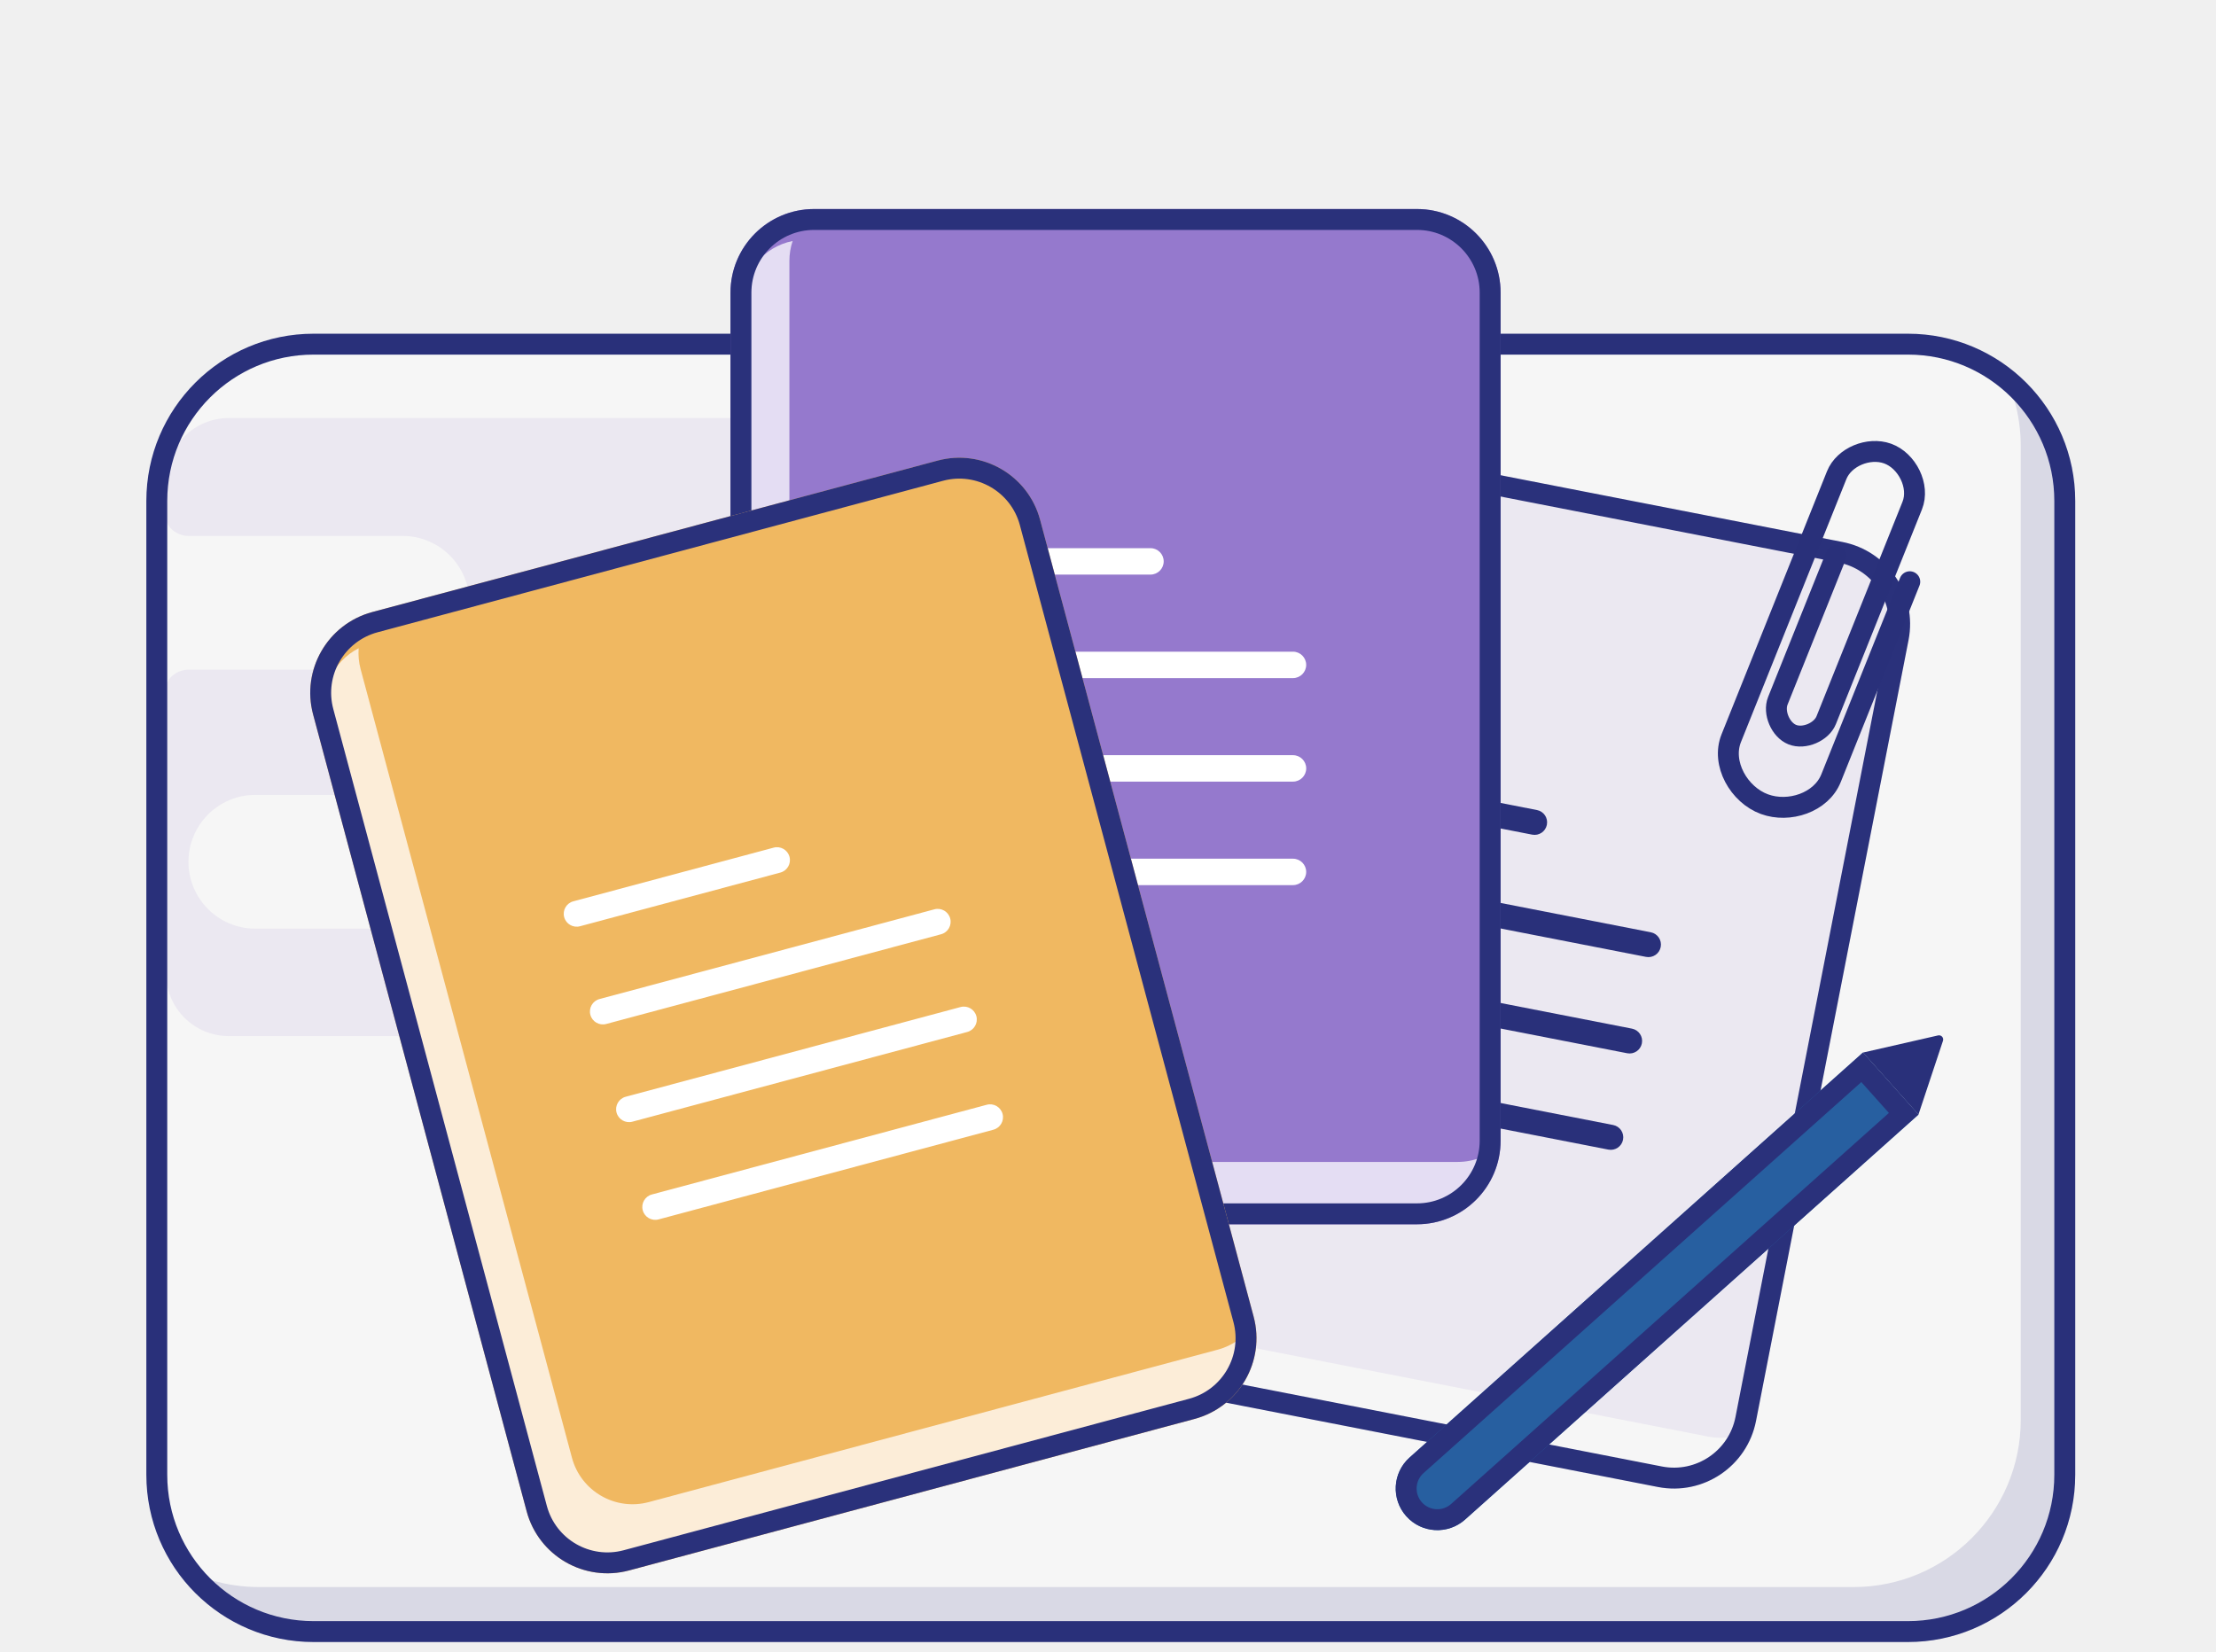
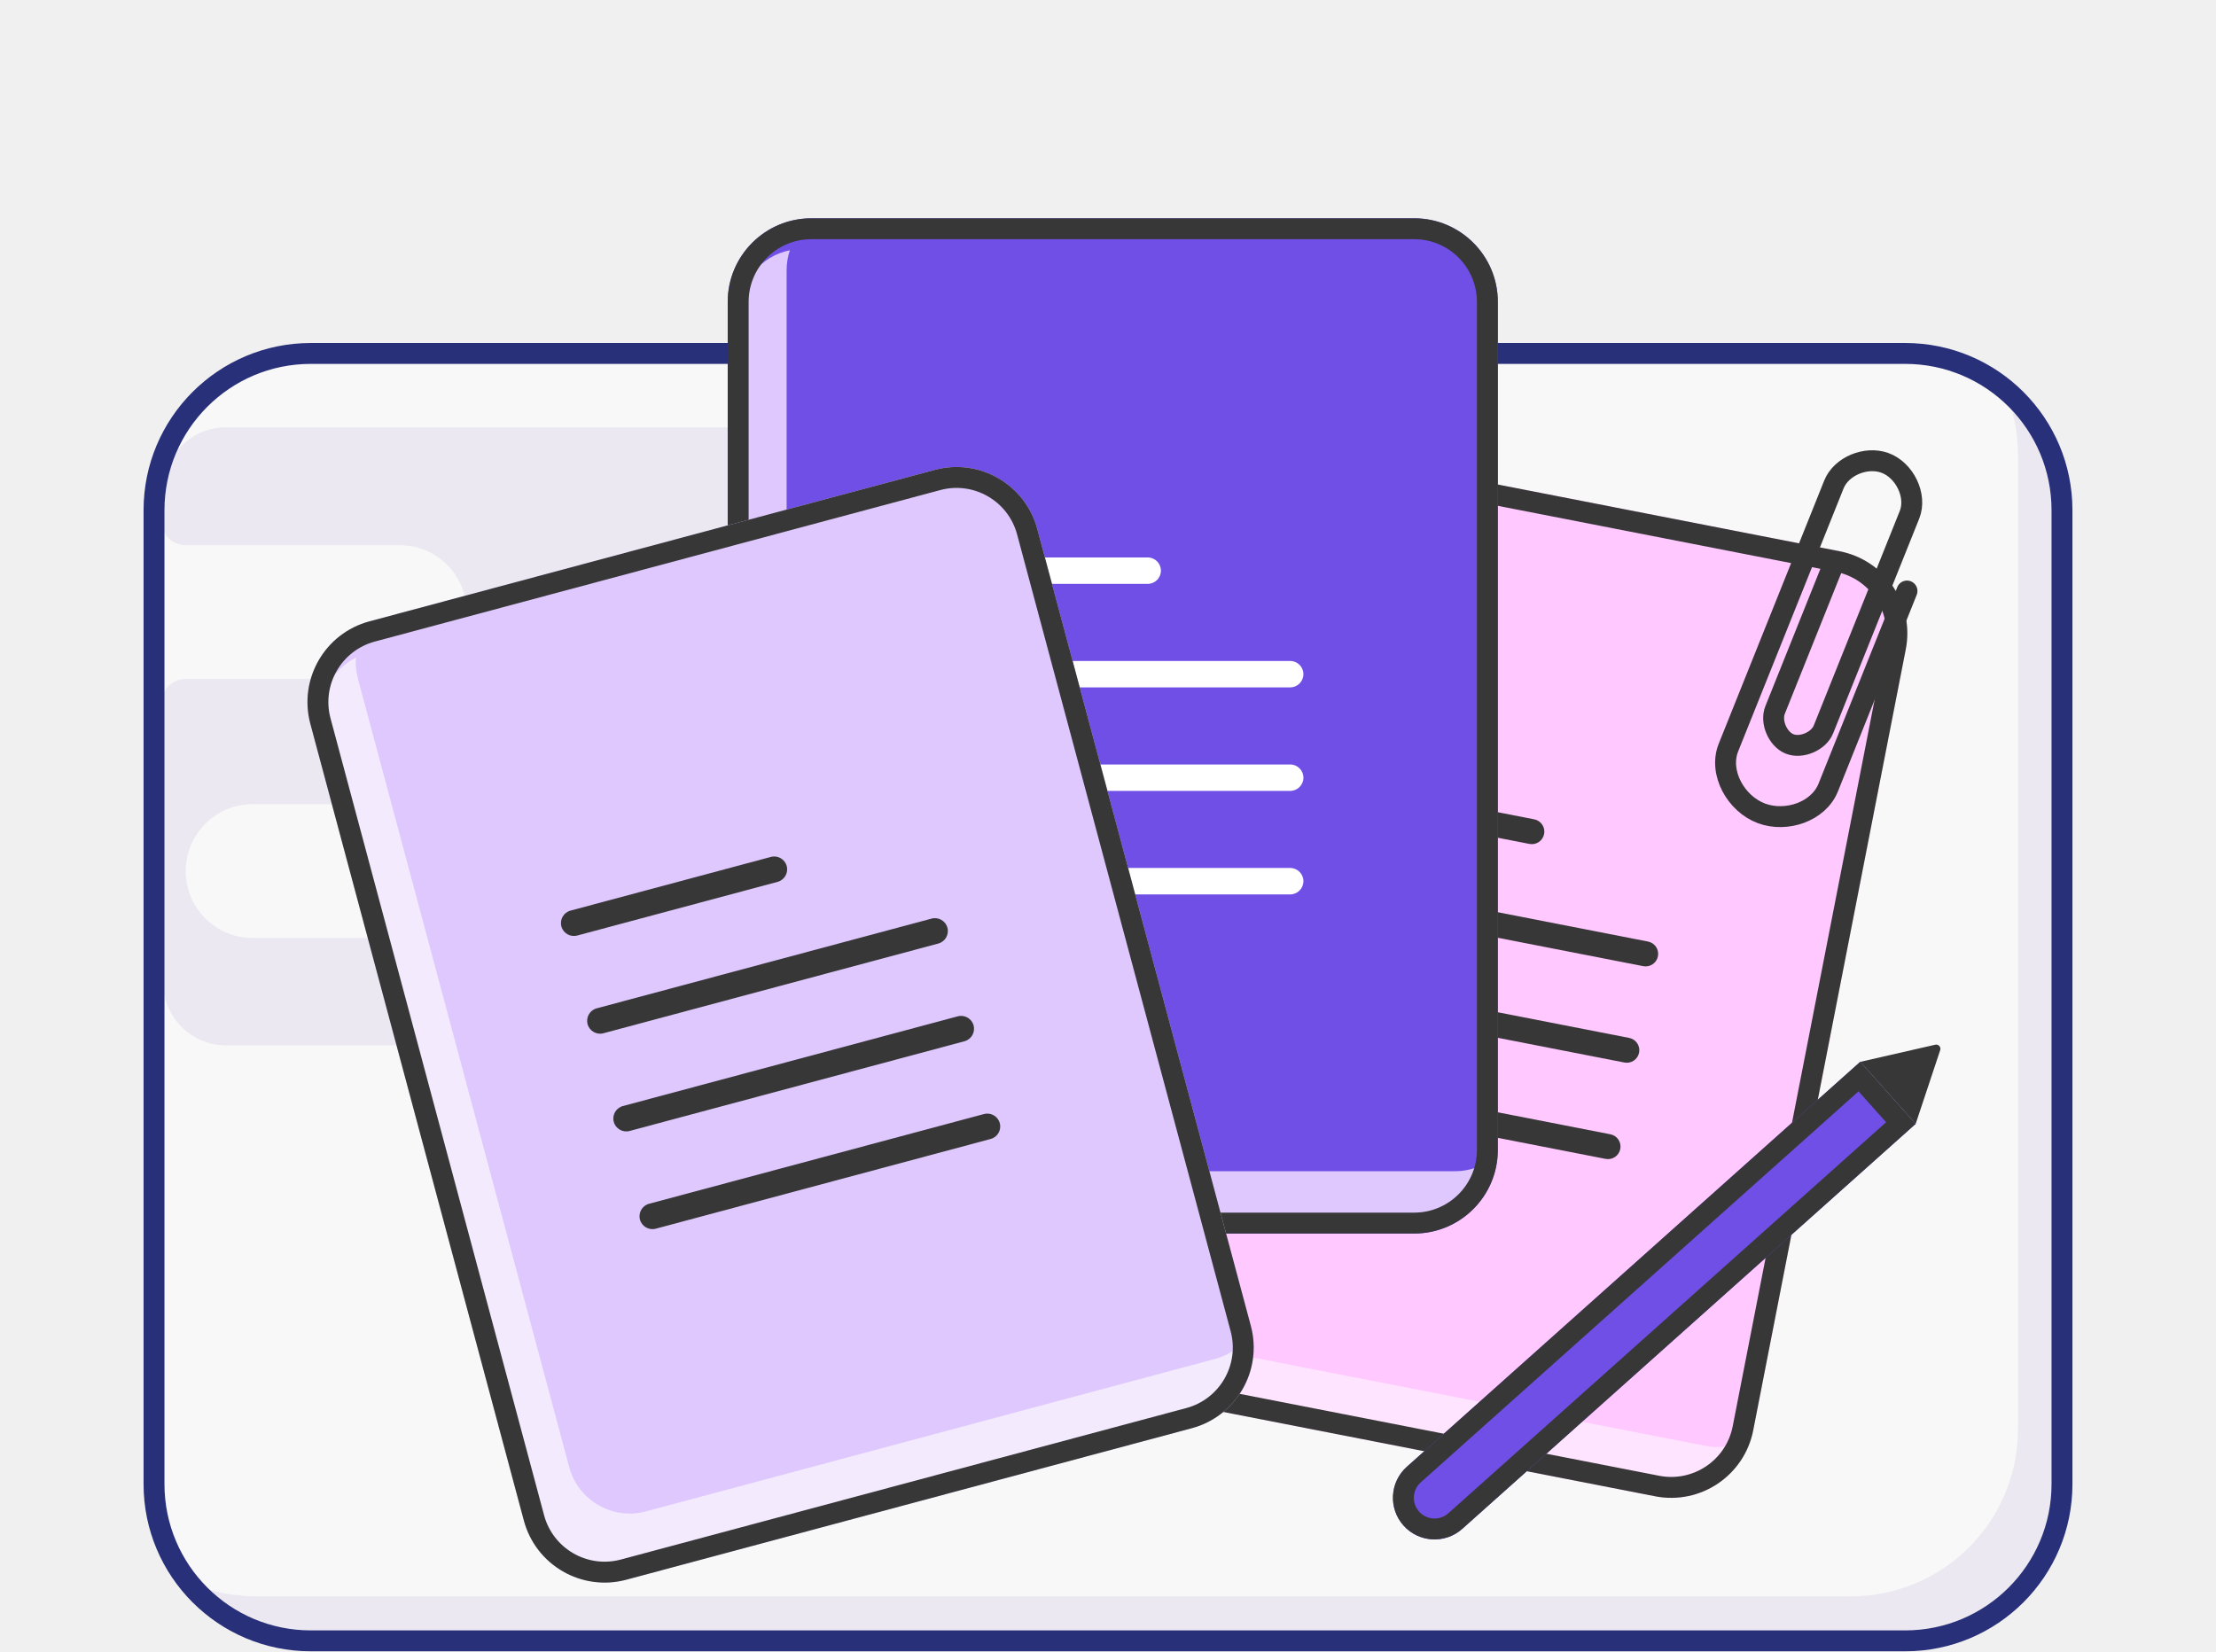
<svg xmlns="http://www.w3.org/2000/svg" width="106" height="79" viewBox="0 0 106 79" fill="none">
-   <rect x="7" y="15.965" width="92.266" height="62.591" rx="8" fill="#F6F6F6" />
-   <path fill-rule="evenodd" clip-rule="evenodd" d="M56.532 23C56.532 21.343 55.189 20 53.532 20H10.943C9.286 20 7.943 21.343 7.943 23V24.72C7.943 25.26 8.49 25.64 9.03 25.64V25.64H19.257C21.024 25.64 22.456 27.072 22.456 28.839C22.456 30.606 21.024 32.038 19.257 32.038H9.03V32.038C8.49 32.038 7.943 32.418 7.943 32.958V46.568C7.943 48.225 9.286 49.568 10.943 49.568H53.532C55.189 49.568 56.532 48.225 56.532 46.568V46.568C56.532 44.709 55.025 43.202 53.167 43.202H46.288C44.521 43.202 43.089 41.77 43.089 40.003C43.089 38.236 44.521 36.804 46.288 36.804H54.758C55.738 36.804 56.532 36.009 56.532 35.03V32.684C56.532 31.732 54.924 30.997 53.973 30.997V30.997H39.365C37.598 30.997 36.166 29.564 36.166 27.797C36.166 26.03 37.598 24.598 39.365 24.598H53.973C54.003 24.598 54.033 24.598 54.062 24.599C54.985 24.624 56.532 23.923 56.532 23V23ZM22.441 44.428C24.208 44.428 25.641 42.996 25.641 41.229C25.641 39.462 24.208 38.029 22.441 38.029H12.214C10.447 38.029 9.015 39.462 9.015 41.229C9.015 42.996 10.447 44.428 12.214 44.428H22.441Z" fill="#EBE8F1" />
-   <path fill-rule="evenodd" clip-rule="evenodd" d="M8.17 74.722C9.575 77.021 12.109 78.556 15.001 78.556H91.267C95.685 78.556 99.267 74.975 99.267 70.556V23.965C99.267 21.098 97.758 18.583 95.492 17.171C96.233 18.384 96.66 19.81 96.66 21.336V67.927C96.66 72.345 93.079 75.927 88.66 75.927H12.395C10.844 75.927 9.396 75.486 8.17 74.722Z" fill="#D9D9E5" />
-   <rect x="7.5" y="16.465" width="91.266" height="61.591" rx="7.5" stroke="#29307A" />
-   <rect x="48.942" y="65.21" width="46.064" height="34.936" rx="4" transform="rotate(-78.9497 48.9424 65.2102)" fill="#EBE8F1" />
-   <path fill-rule="evenodd" clip-rule="evenodd" d="M50.131 61.911C49.813 63.537 50.874 65.113 52.5 65.431L79.515 70.706C81.011 70.999 82.465 70.124 82.935 68.715C82.545 68.801 82.131 68.81 81.714 68.729L55.054 63.522C53.428 63.205 52.367 61.629 52.685 60.003L59.916 22.976C59.986 22.617 60.117 22.287 60.296 21.992C58.93 22.038 57.726 23.018 57.453 24.416L50.131 61.911Z" fill="#F6F6F6" />
-   <rect x="49.529" y="64.815" width="45.064" height="33.936" rx="3.5" transform="rotate(-78.9497 49.5289 64.8153)" stroke="#2A317B" />
-   <rect x="63.48" y="36.793" width="10.829" height="1.199" rx="0.599" transform="rotate(11.0503 63.4805 36.793)" fill="#29307A" />
-   <rect x="62.582" y="41.402" width="17.292" height="1.199" rx="0.599" transform="rotate(11.0503 62.582 41.4023)" fill="#29307A" />
-   <rect x="61.681" y="46.012" width="17.292" height="1.199" rx="0.599" transform="rotate(11.0503 61.6807 46.0122)" fill="#29307A" />
-   <rect x="60.78" y="50.622" width="17.292" height="1.199" rx="0.599" transform="rotate(11.0503 60.7803 50.6219)" fill="#29307A" />
-   <path d="M70.079 72.698C69.259 73.43 68.001 73.359 67.269 72.539V72.539C66.537 71.72 66.607 70.461 67.427 69.729L89.114 50.356L91.766 53.324L70.079 72.698Z" fill="#275FA0" />
-   <path d="M67.76 70.102L89.074 51.062L91.06 53.284L69.746 72.325C69.132 72.873 68.19 72.82 67.642 72.206C67.093 71.592 67.146 70.65 67.76 70.102Z" stroke="#2A317B" />
-   <path d="M92.94 49.794L91.767 53.324L89.115 50.356L92.706 49.536C92.858 49.501 92.99 49.646 92.94 49.794Z" fill="#29307A" />
-   <rect x="34.942" y="58.57" width="48.57" height="36.837" rx="4" transform="rotate(-90 34.9424 58.5699)" fill="#9579CD" />
-   <path fill-rule="evenodd" clip-rule="evenodd" d="M35.503 55.079C35.503 56.736 36.846 58.079 38.503 58.079L67.851 58.079C69.408 58.079 70.688 56.894 70.837 55.376C70.494 55.513 70.12 55.588 69.728 55.588L40.76 55.588C39.103 55.588 37.76 54.245 37.76 52.588L37.76 12.483C37.76 12.149 37.814 11.829 37.915 11.53C36.539 11.803 35.503 13.016 35.503 14.472L35.503 55.079Z" fill="#E4DDF3" />
-   <rect x="35.442" y="58.07" width="47.57" height="35.837" rx="3.5" transform="rotate(-90 35.4424 58.0699)" stroke="#2A317B" />
-   <rect x="44.246" y="26.225" width="11.418" height="1.264" rx="0.632" fill="white" />
-   <rect x="44.247" y="31.177" width="18.233" height="1.264" rx="0.632" fill="white" />
-   <rect x="44.248" y="36.129" width="18.233" height="1.264" rx="0.632" fill="white" />
-   <rect x="44.247" y="41.081" width="18.233" height="1.264" rx="0.632" fill="white" />
-   <rect x="26.227" y="76.167" width="47.467" height="36" rx="4" transform="rotate(-105 26.2275 76.1667)" fill="#F0B861" />
-   <path fill-rule="evenodd" clip-rule="evenodd" d="M25.856 72.664C26.285 74.264 27.93 75.214 29.531 74.785L57.103 67.397C58.593 66.998 59.519 65.545 59.294 64.055C58.991 64.287 58.639 64.465 58.247 64.57L31.034 71.862C29.433 72.291 27.788 71.341 27.359 69.741L17.25 32.014C17.161 31.678 17.131 31.341 17.156 31.013C15.919 31.642 15.247 33.069 15.62 34.463L25.856 72.664Z" fill="#FCEDD8" />
-   <rect x="26.581" y="75.554" width="46.467" height="35" rx="3.5" transform="rotate(-105 26.5811 75.5544)" stroke="#2A317B" />
-   <rect x="26.827" y="43.28" width="11.158" height="1.235" rx="0.618" transform="rotate(-15 26.8271 43.2804)" fill="white" />
-   <rect x="28.08" y="47.955" width="17.819" height="1.235" rx="0.618" transform="rotate(-15 28.0801 47.955)" fill="white" />
-   <rect x="29.332" y="52.63" width="17.819" height="1.235" rx="0.618" transform="rotate(-15 29.332 52.6298)" fill="white" />
-   <rect x="30.585" y="57.305" width="17.819" height="1.235" rx="0.618" transform="rotate(-15 30.585 57.3048)" fill="white" />
-   <path d="M91.352 27.831L87.585 37.231C87.118 38.395 85.579 38.905 84.401 38.472C83.179 38.024 82.327 36.526 82.812 35.318L87.855 22.736C88.208 21.854 89.39 21.378 90.286 21.697C91.226 22.032 91.842 23.259 91.47 24.186C90.369 26.934 87.355 34.453 87.355 34.453C87.129 35.018 86.299 35.373 85.734 35.146C85.169 34.92 84.815 34.09 85.041 33.526L87.823 26.584" stroke="#29307A" stroke-linecap="round" />
+   <g clip-path="url(#clip0_1117_2899)">
+     <rect x="6.867" y="16.409" width="92.266" height="62.591" rx="8" fill="#F8F8F8" />
+     <path fill-rule="evenodd" clip-rule="evenodd" d="M56.399 23.444C56.399 21.787 55.056 20.444 53.399 20.444H10.81C9.153 20.444 7.81 21.787 7.81 23.444V25.164C7.81 25.704 8.357 26.084 8.897 26.084H19.124C20.891 26.084 22.323 27.516 22.323 29.283C22.323 31.05 20.891 32.482 19.124 32.482H8.897C8.357 32.482 7.81 32.862 7.81 33.402V47.012C7.81 48.669 9.153 50.012 10.81 50.012H53.399C55.056 50.012 56.399 48.669 56.399 47.012C56.399 45.153 54.893 43.646 53.034 43.646H46.155C44.388 43.646 42.956 42.214 42.956 40.447C42.956 38.68 44.388 37.248 46.155 37.248H54.626C55.605 37.248 56.399 36.453 56.399 35.474V33.128C56.399 32.176 54.792 31.441 53.84 31.441H39.232C37.465 31.441 36.033 30.008 36.033 28.241C36.033 26.474 37.465 25.042 39.232 25.042H53.84C53.87 25.042 53.9 25.042 53.93 25.043C54.852 25.068 56.399 24.367 56.399 23.444ZM22.308 44.872C24.076 44.872 25.508 43.44 25.508 41.673C25.508 39.906 24.076 38.474 22.308 38.474H12.081C10.314 38.474 8.882 39.906 8.882 41.673C8.882 43.44 10.314 44.872 12.081 44.872H22.308Z" fill="#EBE8F1" />
+     <path fill-rule="evenodd" clip-rule="evenodd" d="M8.037 75.166C9.442 77.465 11.976 79 14.868 79H91.134C95.552 79 99.134 75.419 99.134 71V24.41C99.134 21.542 97.626 19.027 95.359 17.615C96.1 18.828 96.528 20.254 96.528 21.78V68.371C96.528 72.789 92.946 76.371 88.528 76.371H12.262C10.711 76.371 9.263 75.93 8.037 75.166Z" fill="#EBE8F1" />
+     <rect x="7.367" y="16.909" width="91.266" height="61.591" rx="7.5" stroke="#29307A" />
+     <rect x="48.81" y="65.654" width="46.064" height="34.936" rx="4" transform="rotate(-78.9497 48.8096 65.6542)" fill="#FFC8FF" />
+     <path fill-rule="evenodd" clip-rule="evenodd" d="M49.998 62.355C49.68 63.981 50.741 65.557 52.367 65.875L79.382 71.15C80.878 71.442 82.332 70.567 82.802 69.159C82.412 69.245 81.998 69.254 81.581 69.173L54.921 63.966C53.295 63.649 52.234 62.073 52.552 60.447L59.783 23.419C59.853 23.061 59.984 22.731 60.163 22.436C58.797 22.482 57.593 23.462 57.32 24.86L49.998 62.355Z" fill="#FEE4FE" />
+     <rect x="49.396" y="65.259" width="45.064" height="33.936" rx="3.5" transform="rotate(-78.9497 49.3961 65.2593)" stroke="#373737" />
+     <rect x="63.348" y="37.237" width="10.829" height="1.199" rx="0.599" transform="rotate(11.0503 63.3477 37.2369)" fill="#373737" />
+     <rect x="62.449" y="41.846" width="17.292" height="1.199" rx="0.599" transform="rotate(11.0503 62.4492 41.8463)" fill="#373737" />
+     <rect x="61.548" y="46.456" width="17.292" height="1.199" rx="0.599" transform="rotate(11.0503 61.5479 46.4562)" fill="#373737" />
+     <rect x="60.648" y="51.066" width="17.292" height="1.199" rx="0.599" transform="rotate(11.0503 60.6475 51.0659)" fill="#373737" />
+     <path d="M69.946 73.142C69.126 73.874 67.868 73.803 67.136 72.983C66.404 72.163 66.475 70.905 67.294 70.173L88.981 50.8L91.633 53.768L69.946 73.142Z" fill="#704FE6" />
+     <path d="M69.613 72.769C68.999 73.317 68.057 73.264 67.509 72.65C66.96 72.036 67.014 71.094 67.627 70.546L88.941 51.506L90.927 53.728L69.613 72.769Z" stroke="#373737" />
+     <path d="M92.808 50.238L91.634 53.768L88.982 50.8L92.573 49.98C92.725 49.945 92.857 50.09 92.808 50.238Z" fill="#373737" />
+     <rect x="34.81" y="59.014" width="48.57" height="36.837" rx="4" transform="rotate(-90 34.8096 59.0139)" fill="#704FE6" />
+     <path fill-rule="evenodd" clip-rule="evenodd" d="M35.37 55.523C35.37 57.18 36.713 58.523 38.37 58.523L67.719 58.523C69.275 58.523 70.555 57.338 70.704 55.82C70.361 55.957 69.987 56.032 69.595 56.032L40.627 56.032C38.97 56.032 37.627 54.689 37.627 53.032L37.627 12.927C37.627 12.593 37.682 12.273 37.782 11.973C36.407 12.247 35.37 13.46 35.37 14.916L35.37 55.523Z" fill="#DEC8FE" />
+     <rect x="35.31" y="58.514" width="47.57" height="35.837" rx="3.5" transform="rotate(-90 35.3096 58.5139)" stroke="#373737" />
+     <rect x="44.113" y="26.669" width="11.418" height="1.264" rx="0.632" fill="white" />
+     <rect x="44.114" y="31.621" width="18.233" height="1.264" rx="0.632" fill="white" />
+     <rect x="44.115" y="36.573" width="18.233" height="1.264" rx="0.632" fill="white" />
+     <rect x="44.114" y="41.525" width="18.233" height="1.264" rx="0.632" fill="white" />
+     <rect x="26.095" y="76.611" width="47.467" height="36" rx="4" transform="rotate(-105 26.0947 76.6107)" fill="#DEC8FE" />
+     <path fill-rule="evenodd" clip-rule="evenodd" d="M25.724 73.108C26.152 74.708 27.797 75.658 29.398 75.229L56.971 67.841C58.46 67.442 59.386 65.989 59.161 64.499C58.858 64.731 58.506 64.909 58.114 65.014L30.901 72.306C29.3 72.735 27.655 71.785 27.227 70.185L17.118 32.458C17.028 32.122 16.998 31.785 17.023 31.457C15.786 32.086 15.114 33.513 15.488 34.907L25.724 73.108Z" fill="#F3EAFE" />
+     <rect x="26.448" y="75.998" width="46.467" height="35" rx="3.5" transform="rotate(-105 26.4483 75.9983)" stroke="#373737" />
+     <rect x="26.694" y="43.724" width="11.158" height="1.235" rx="0.618" transform="rotate(-15 26.6943 43.7244)" fill="#373737" />
+     <rect x="27.947" y="48.399" width="17.819" height="1.235" rx="0.618" transform="rotate(-15 27.9473 48.3989)" fill="#373737" />
+     <rect x="29.199" y="53.074" width="17.819" height="1.235" rx="0.618" transform="rotate(-15 29.1992 53.0737)" fill="#373737" />
+     <rect x="30.452" y="57.749" width="17.819" height="1.235" rx="0.618" transform="rotate(-15 30.4521 57.7488)" fill="#373737" />
+     <path d="M91.219 28.275L87.452 37.675C86.985 38.839 85.446 39.349 84.268 38.916C83.046 38.468 82.195 36.97 82.679 35.762L87.722 23.18C88.075 22.298 89.258 21.822 90.153 22.141C91.093 22.476 91.709 23.703 91.338 24.63C90.236 27.378 87.222 34.897 87.222 34.897C86.996 35.462 86.166 35.817 85.602 35.59C85.037 35.364 84.682 34.535 84.908 33.97L87.69 27.028" stroke="#373737" stroke-linecap="round" />
+   </g>
+   <defs>
+     <clipPath id="clip0_1117_2899">
+       <rect width="106" height="79" fill="white" transform="translate(0 0.000244141)" />
+     </clipPath>
+   </defs>
</svg>
